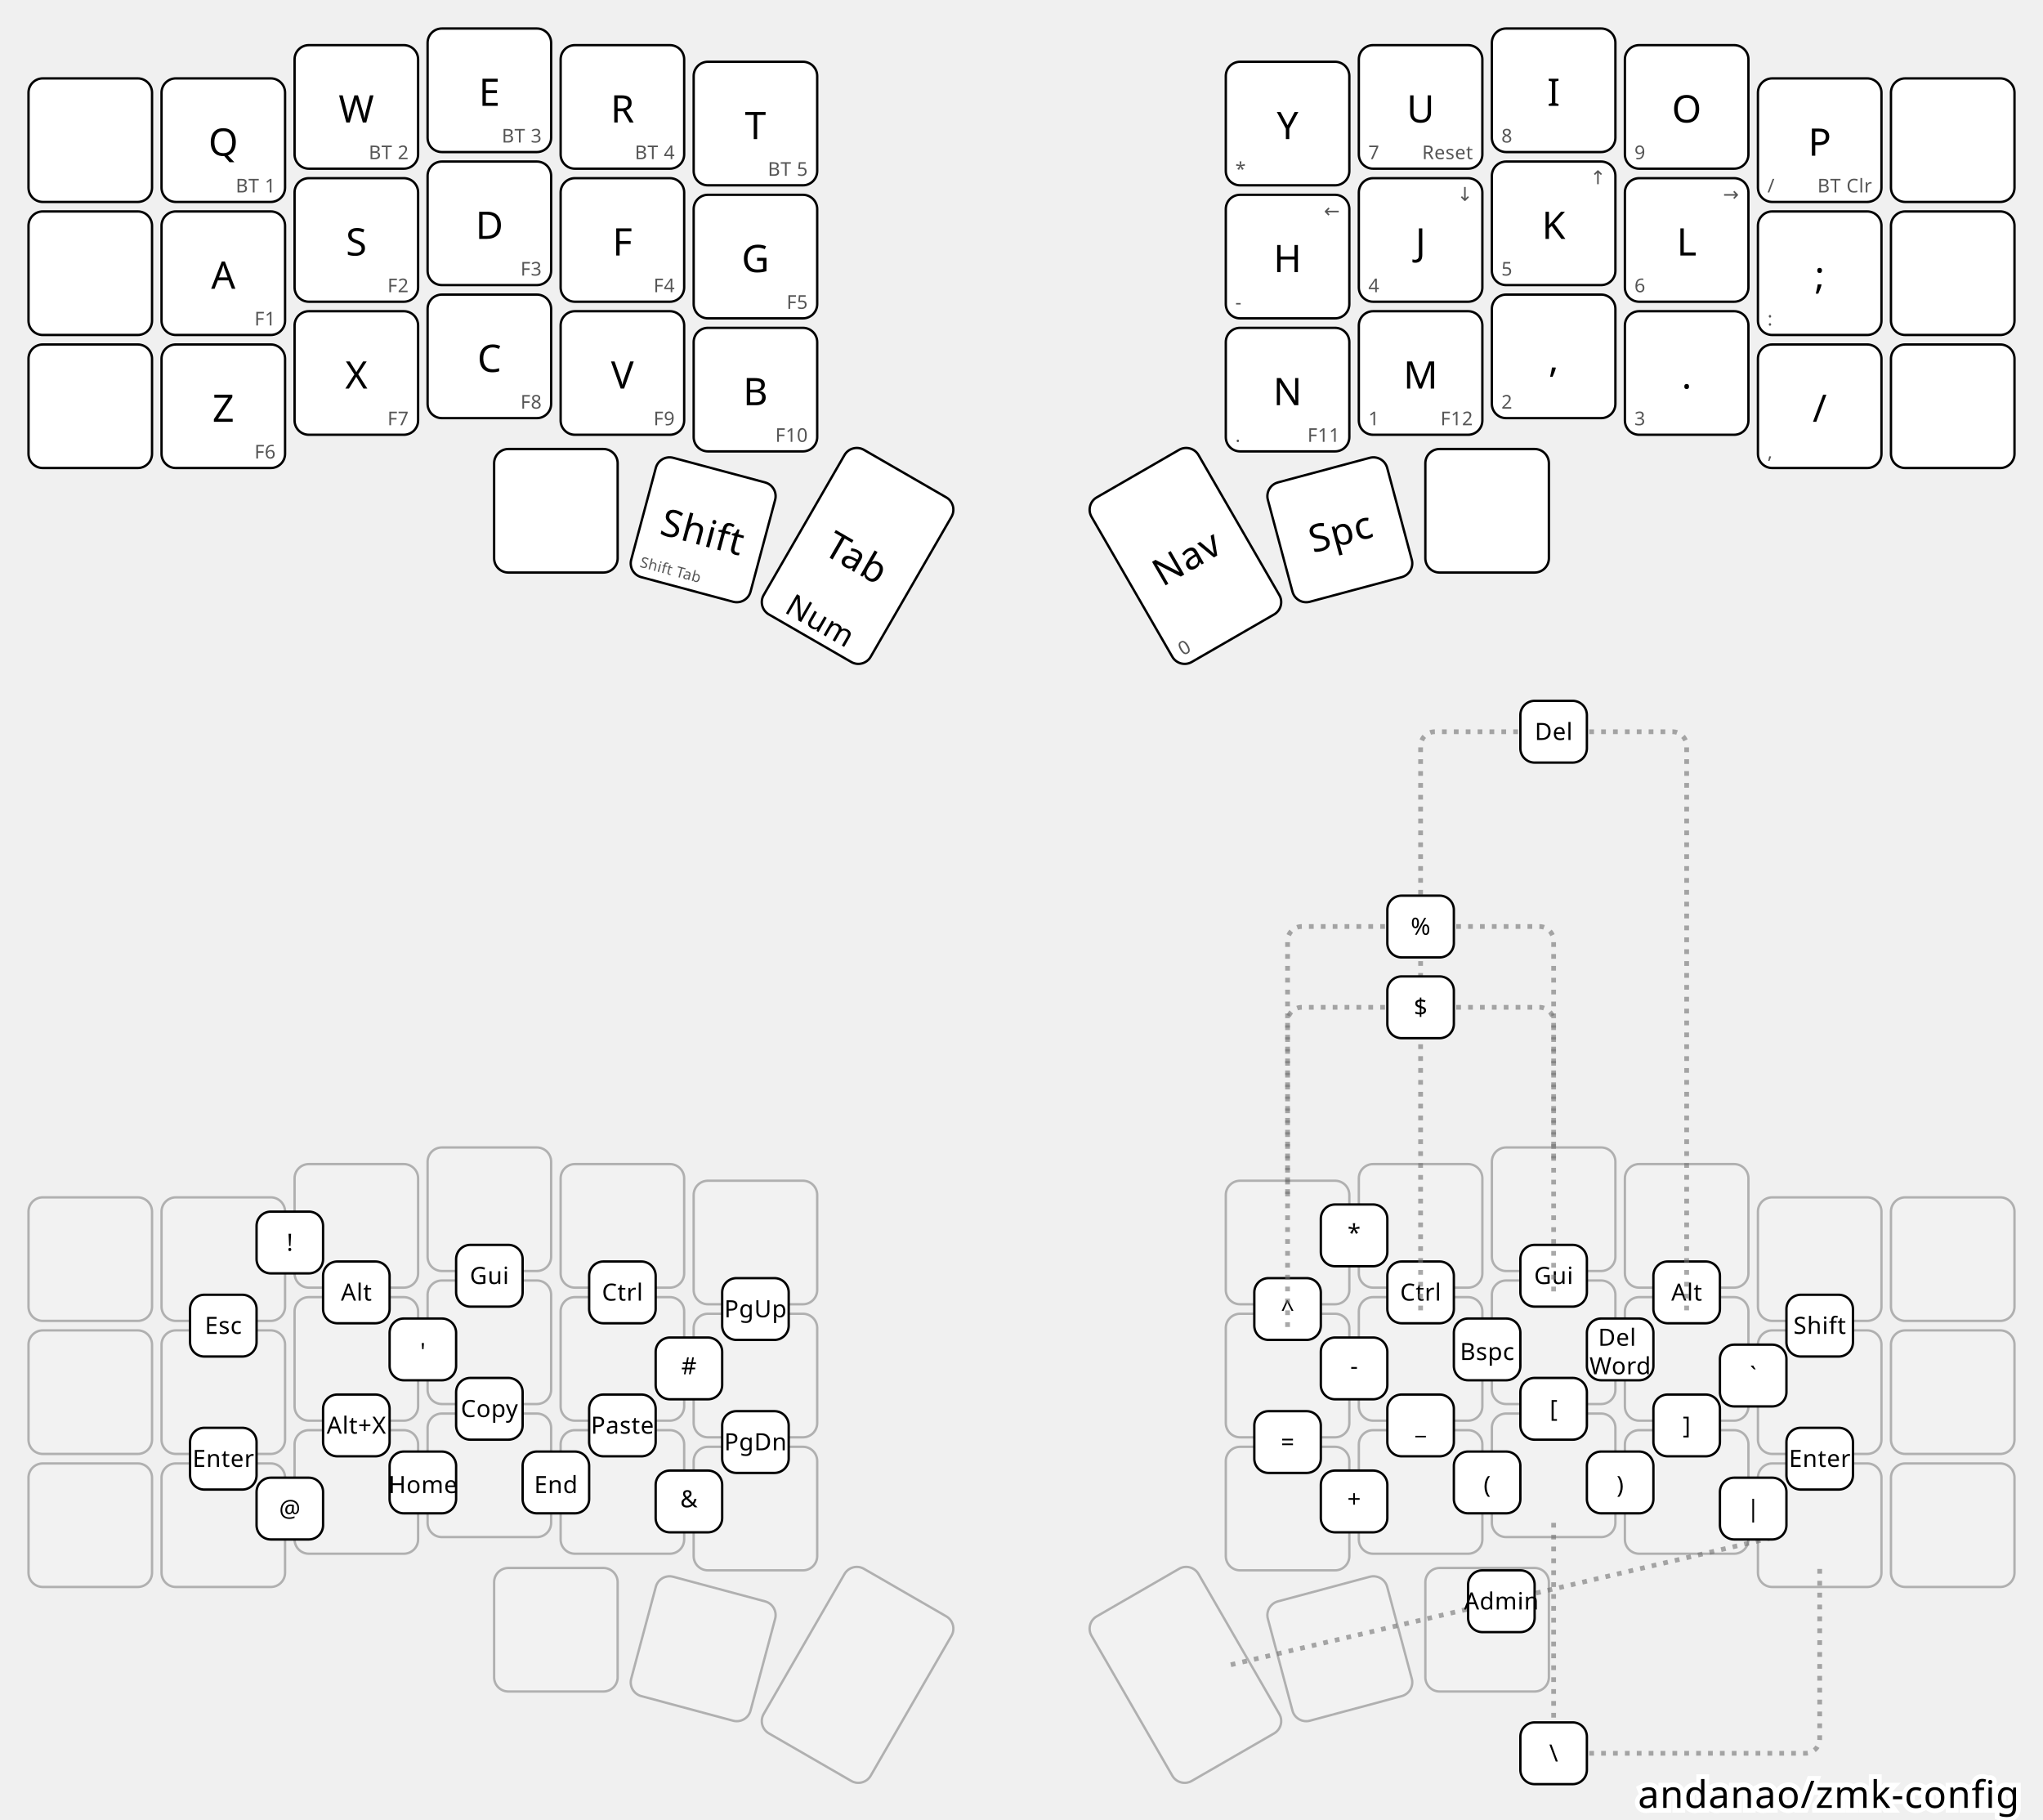
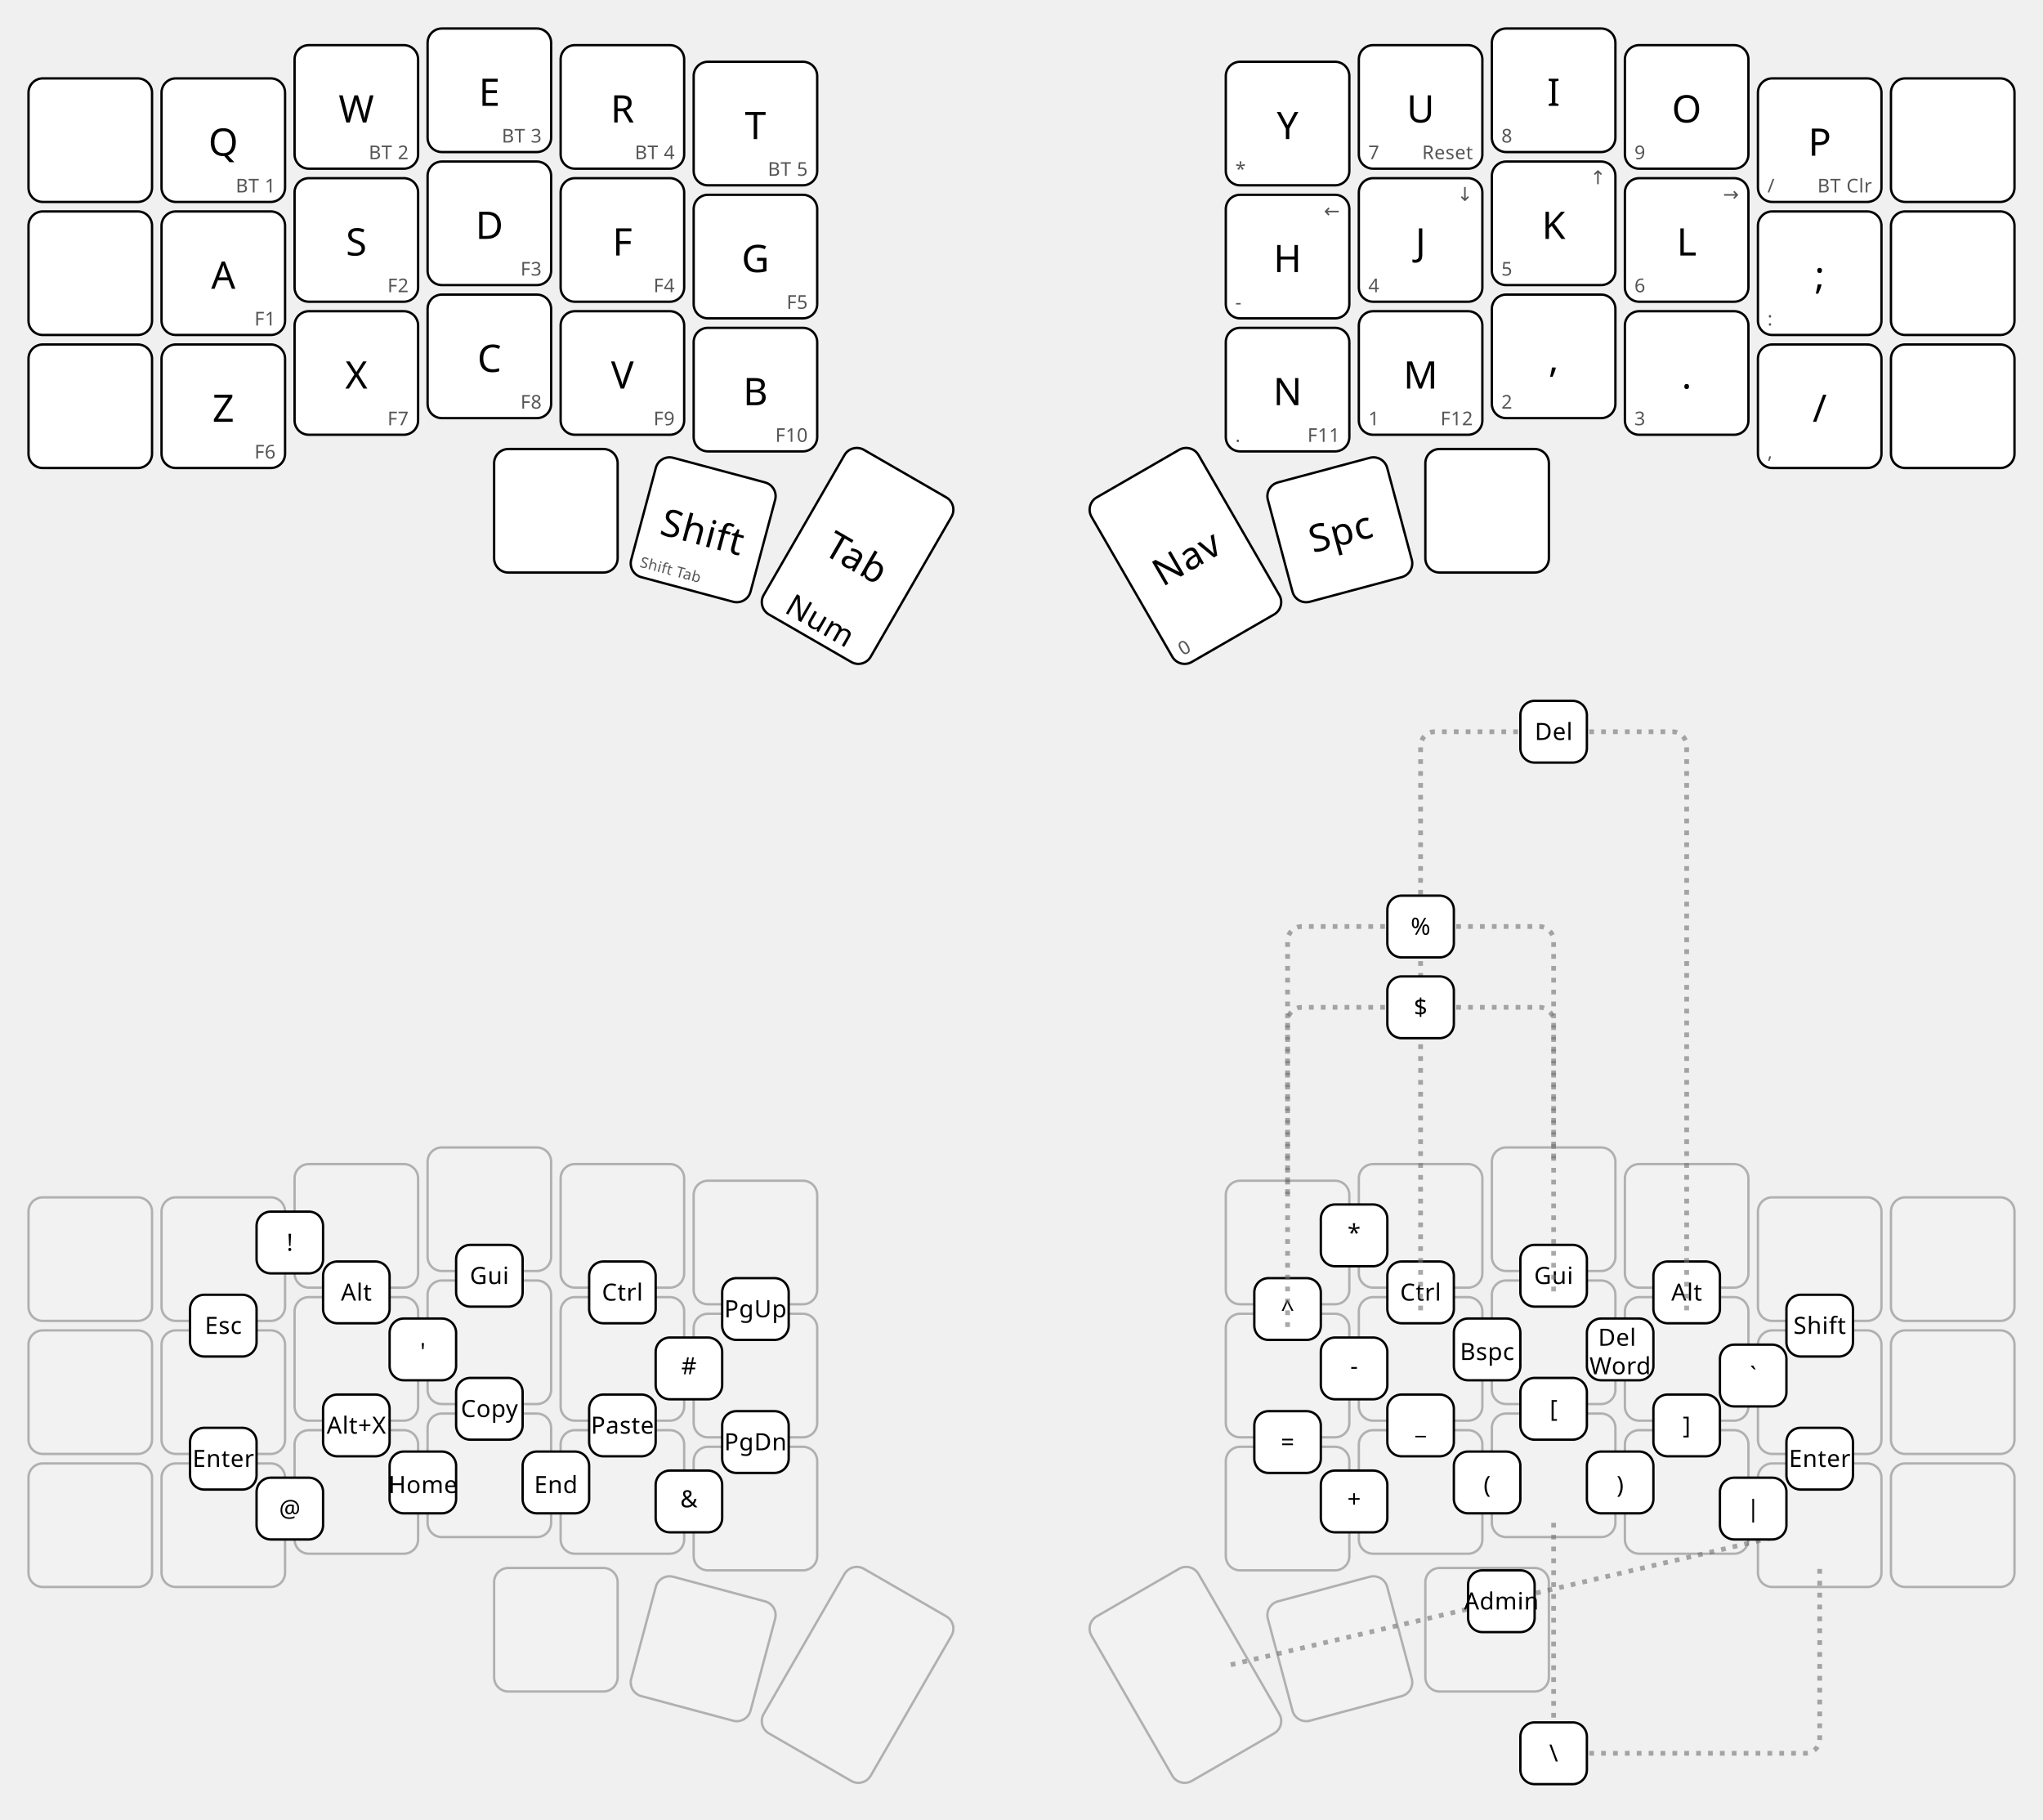
<svg xmlns="http://www.w3.org/2000/svg" xmlns:xlink="http://www.w3.org/1999/xlink" width="860" height="766" viewBox="0 0 860 766" class="keymap">
  <defs>/* start glyphs */
<svg id="mdi:play-pause">
      <svg id="mdi-play-pause" viewBox="0 0 24 24">
        <path d="M3,5V19L11,12M13,19H16V5H13M18,5V19H21V5" />
      </svg>
    </svg>
    <svg id="mdi:skip-backward">
      <svg id="mdi-skip-backward" viewBox="0 0 24 24">
        <path d="M20,5V19L13,12M6,5V19H4V5M13,5V19L6,12" />
      </svg>
    </svg>
    <svg id="mdi:skip-forward">
      <svg id="mdi-skip-forward" viewBox="0 0 24 24">
        <path d="M4,5V19L11,12M18,5V19H20V5M11,5V19L18,12" />
      </svg>
    </svg>
    <svg id="mdi:volume-high">
      <svg id="mdi-volume-high" viewBox="0 0 24 24">
        <path d="M14,3.23V5.29C16.89,6.15 19,8.83 19,12C19,15.17 16.89,17.84 14,18.7V20.77C18,19.86 21,16.28 21,12C21,7.72 18,4.14 14,3.23M16.5,12C16.5,10.23 15.5,8.71 14,7.97V16C15.5,15.29 16.5,13.76 16.5,12M3,9V15H7L12,20V4L7,9H3Z" />
      </svg>
    </svg>
    <svg id="mdi:volume-medium">
      <svg id="mdi-volume-medium" viewBox="0 0 24 24">
        <path d="M5,9V15H9L14,20V4L9,9M18.5,12C18.5,10.23 17.5,8.71 16,7.97V16C17.5,15.29 18.5,13.76 18.5,12Z" />
      </svg>
    </svg>
  </defs>/* end glyphs */
<style>/* Deliberately monochrome: black on white, with a white-on-black variant
   for browsers in dark mode.

   Colours are literal hex rather than CSS custom properties. librsvg --
   what Emacs and most non-browser SVG viewers render with -- does not
   implement var() and silently falls back to black, and it ignores @media,
   so it gets the light variant below. */

svg path { fill: inherit; }

svg.keymap {
    fill: #000;
    background-color: #fff;
    font-family: Calibri, system-ui, sans-serif;
    font-size: 16px;
    font-kerning: normal;
    text-rendering: optimizeLegibility;
}

/* Keys need an outline here. The palettes keymap-drawer ships rely on the
   key fill contrasting with a coloured page; white-on-white has none. */
rect.key, rect.combo, rect.combo-separate { fill: #fff; stroke: #000; stroke-width: 1; }
rect.held, rect.combo.held                { fill: #d0d0d0; }
.layer-Combos rect.key                    { fill: #f2f2f2; stroke: #b0b0b0; }
path.combo { stroke: #707070; stroke-width: 2; stroke-dasharray: 2, 3; opacity: 0.6; fill: none; }

text {
    text-anchor: middle;
    dominant-baseline: middle;
    letter-spacing: 0.02em;
}

text.tap     { font-weight: 500; }
text.hold    { font-weight: 400; font-size: 13px; }
text.shifted { font-weight: 400; font-size: 11px; }
text.combo, text.left, text.right { font-size: 10px; }
/* 8px rather than the 10px of other secondary legends: the overview puts
   two corner legends on the same key edge (e.g. Num's "Boot" beside
   Admin's "BT 2"), which overlaps at anything larger. */
text.tl, text.tr, text.bl, text.br { font-size: 8px; }

text.hold, text.bl, text.br    { text-anchor: middle; dominant-baseline: auto; }
text.shifted, text.tl, text.tr { text-anchor: middle; dominant-baseline: hanging; }
text.left, text.tl, text.bl    { text-anchor: start; }
text.right, text.tr, text.br   { text-anchor: end; }

text.layer-activator { text-decoration: underline; }
text.combo.hold, text.combo.shifted, text.combo.left, text.combo.right { font-size: 8px; }

/* Without colour the overview's corner legends are told apart by position
   alone: tr=Nav, bl=Num, br=Admin. Grey keeps them from
   competing with the base-layer legend in the middle of the key. */
text.tl, text.tr, text.bl, text.br,
use.tl, use.tr, use.bl, use.br { fill: #555; }

text.label, text.footer { fill: #000; stroke: #fff; stroke-width: 4; paint-order: stroke; }
text.label  { font-weight: bold; text-anchor: start; }
text.footer { text-anchor: end; dominant-baseline: auto; }

.icon-tabler &gt; path                             { fill: inherit; stroke: inherit; stroke-width: 2; }
.icon-tabler &gt; path[stroke="none"][fill="none"] { visibility: hidden; }

/* Browsers only; librsvg ignores @media and keeps the light variant.
   Delete this block for light-only output. */
@media (prefers-color-scheme: dark) {
    svg.keymap { fill: #fff; background-color: #000; }
    rect.key, rect.combo, rect.combo-separate { fill: #000; stroke: #fff; }
    rect.held, rect.combo.held                { fill: #444; }
    .layer-Combos rect.key                    { fill: #1a1a1a; stroke: #666; }
    path.combo { stroke: #909090; }
    text.tl, text.tr, text.bl, text.br,
    use.tl, use.tr, use.bl, use.br { fill: #aaa; }
    text.label, text.footer { fill: #fff; stroke: #000; }
}
</style>
  <g transform="translate(10, 0)" class="layer-Base">
    <g transform="translate(0, 10)">
      <g transform="translate(28, 49)" class="key keypos-0">
        <rect rx="6" ry="6" x="-26" y="-26" width="52" height="52" class="key" />
      </g>
      <g transform="translate(84, 49)" class="key keypos-1">
        <rect rx="6" ry="6" x="-26" y="-26" width="52" height="52" class="key" />
        <text x="0" y="1" class="key tap">Q</text>
        <text x="22" y="22" class="key br">BT 1</text>
      </g>
      <g transform="translate(140, 35)" class="key keypos-2">
        <rect rx="6" ry="6" x="-26" y="-26" width="52" height="52" class="key" />
        <text x="0" y="1" class="key tap">W</text>
        <text x="22" y="22" class="key br">BT 2</text>
      </g>
      <g transform="translate(196, 28)" class="key keypos-3">
        <rect rx="6" ry="6" x="-26" y="-26" width="52" height="52" class="key" />
        <text x="0" y="1" class="key tap">E</text>
        <text x="22" y="22" class="key br">BT 3</text>
      </g>
      <g transform="translate(252, 35)" class="key keypos-4">
        <rect rx="6" ry="6" x="-26" y="-26" width="52" height="52" class="key" />
        <text x="0" y="1" class="key tap">R</text>
        <text x="22" y="22" class="key br">BT 4</text>
      </g>
      <g transform="translate(308, 42)" class="key keypos-5">
        <rect rx="6" ry="6" x="-26" y="-26" width="52" height="52" class="key" />
        <text x="0" y="1" class="key tap">T</text>
        <text x="22" y="22" class="key br">BT 5</text>
      </g>
      <g transform="translate(532, 42)" class="key keypos-6">
        <rect rx="6" ry="6" x="-26" y="-26" width="52" height="52" class="key" />
        <text x="0" y="1" class="key tap">Y</text>
        <text x="-22" y="22" class="key bl">*</text>
      </g>
      <g transform="translate(588, 35)" class="key keypos-7">
        <rect rx="6" ry="6" x="-26" y="-26" width="52" height="52" class="key" />
        <text x="0" y="1" class="key tap">U</text>
        <text x="-22" y="22" class="key bl">7</text>
        <text x="22" y="22" class="key br">Reset</text>
      </g>
      <g transform="translate(644, 28)" class="key keypos-8">
        <rect rx="6" ry="6" x="-26" y="-26" width="52" height="52" class="key" />
        <text x="0" y="1" class="key tap">I</text>
        <text x="-22" y="22" class="key bl">8</text>
      </g>
      <g transform="translate(700, 35)" class="key keypos-9">
        <rect rx="6" ry="6" x="-26" y="-26" width="52" height="52" class="key" />
        <text x="0" y="1" class="key tap">O</text>
        <text x="-22" y="22" class="key bl">9</text>
      </g>
      <g transform="translate(756, 49)" class="key keypos-10">
        <rect rx="6" ry="6" x="-26" y="-26" width="52" height="52" class="key" />
        <text x="0" y="1" class="key tap">P</text>
        <text x="-22" y="22" class="key bl">/</text>
        <text x="22" y="22" class="key br">BT Clr</text>
      </g>
      <g transform="translate(812, 49)" class="key keypos-11">
        <rect rx="6" ry="6" x="-26" y="-26" width="52" height="52" class="key" />
      </g>
      <g transform="translate(28, 105)" class="key keypos-12">
        <rect rx="6" ry="6" x="-26" y="-26" width="52" height="52" class="key" />
      </g>
      <g transform="translate(84, 105)" class="key keypos-13">
        <rect rx="6" ry="6" x="-26" y="-26" width="52" height="52" class="key" />
        <text x="0" y="1" class="key tap">A</text>
        <text x="22" y="22" class="key br">F1</text>
      </g>
      <g transform="translate(140, 91)" class="key keypos-14">
        <rect rx="6" ry="6" x="-26" y="-26" width="52" height="52" class="key" />
        <text x="0" y="1" class="key tap">S</text>
        <text x="22" y="22" class="key br">F2</text>
      </g>
      <g transform="translate(196, 84)" class="key keypos-15">
        <rect rx="6" ry="6" x="-26" y="-26" width="52" height="52" class="key" />
        <text x="0" y="1" class="key tap">D</text>
        <text x="22" y="22" class="key br">F3</text>
      </g>
      <g transform="translate(252, 91)" class="key keypos-16">
        <rect rx="6" ry="6" x="-26" y="-26" width="52" height="52" class="key" />
        <text x="0" y="1" class="key tap">F</text>
        <text x="22" y="22" class="key br">F4</text>
      </g>
      <g transform="translate(308, 98)" class="key keypos-17">
        <rect rx="6" ry="6" x="-26" y="-26" width="52" height="52" class="key" />
        <text x="0" y="1" class="key tap">G</text>
        <text x="22" y="22" class="key br">F5</text>
      </g>
      <g transform="translate(532, 98)" class="key keypos-18">
        <rect rx="6" ry="6" x="-26" y="-26" width="52" height="52" class="key" />
        <text x="0" y="1" class="key tap">H</text>
        <text x="22" y="-22" class="key tr">←</text>
        <text x="-22" y="22" class="key bl">-</text>
        <use href="#mdi:skip-backward" xlink:href="#mdi:skip-backward" x="12" y="12" height="10" width="10.0" class="key br glyph mdi:skip-backward" />
      </g>
      <g transform="translate(588, 91)" class="key keypos-19">
        <rect rx="6" ry="6" x="-26" y="-26" width="52" height="52" class="key" />
        <text x="0" y="1" class="key tap">J</text>
        <text x="22" y="-22" class="key tr">↓</text>
        <text x="-22" y="22" class="key bl">4</text>
        <use href="#mdi:volume-medium" xlink:href="#mdi:volume-medium" x="12" y="12" height="10" width="10.0" class="key br glyph mdi:volume-medium" />
      </g>
      <g transform="translate(644, 84)" class="key keypos-20">
        <rect rx="6" ry="6" x="-26" y="-26" width="52" height="52" class="key" />
        <text x="0" y="1" class="key tap">K</text>
        <text x="22" y="-22" class="key tr">↑</text>
        <text x="-22" y="22" class="key bl">5</text>
        <use href="#mdi:volume-high" xlink:href="#mdi:volume-high" x="12" y="12" height="10" width="10.0" class="key br glyph mdi:volume-high" />
      </g>
      <g transform="translate(700, 91)" class="key keypos-21">
        <rect rx="6" ry="6" x="-26" y="-26" width="52" height="52" class="key" />
        <text x="0" y="1" class="key tap">L</text>
        <text x="22" y="-22" class="key tr">→</text>
        <text x="-22" y="22" class="key bl">6</text>
        <use href="#mdi:skip-forward" xlink:href="#mdi:skip-forward" x="12" y="12" height="10" width="10.0" class="key br glyph mdi:skip-forward" />
      </g>
      <g transform="translate(756, 105)" class="key keypos-22">
        <rect rx="6" ry="6" x="-26" y="-26" width="52" height="52" class="key" />
        <text x="0" y="1" class="key tap">;</text>
        <text x="-22" y="22" class="key bl">:</text>
      </g>
      <g transform="translate(812, 105)" class="key keypos-23">
        <rect rx="6" ry="6" x="-26" y="-26" width="52" height="52" class="key" />
      </g>
      <g transform="translate(28, 161)" class="key keypos-24">
        <rect rx="6" ry="6" x="-26" y="-26" width="52" height="52" class="key" />
      </g>
      <g transform="translate(84, 161)" class="key keypos-25">
        <rect rx="6" ry="6" x="-26" y="-26" width="52" height="52" class="key" />
        <text x="0" y="1" class="key tap">Z</text>
        <text x="22" y="22" class="key br">F6</text>
      </g>
      <g transform="translate(140, 147)" class="key keypos-26">
        <rect rx="6" ry="6" x="-26" y="-26" width="52" height="52" class="key" />
        <text x="0" y="1" class="key tap">X</text>
        <text x="22" y="22" class="key br">F7</text>
      </g>
      <g transform="translate(196, 140)" class="key keypos-27">
        <rect rx="6" ry="6" x="-26" y="-26" width="52" height="52" class="key" />
        <text x="0" y="1" class="key tap">C</text>
        <text x="22" y="22" class="key br">F8</text>
      </g>
      <g transform="translate(252, 147)" class="key keypos-28">
        <rect rx="6" ry="6" x="-26" y="-26" width="52" height="52" class="key" />
        <text x="0" y="1" class="key tap">V</text>
        <text x="22" y="22" class="key br">F9</text>
      </g>
      <g transform="translate(308, 154)" class="key keypos-29">
        <rect rx="6" ry="6" x="-26" y="-26" width="52" height="52" class="key" />
        <text x="0" y="1" class="key tap">B</text>
        <text x="22" y="22" class="key br">F10</text>
      </g>
      <g transform="translate(532, 154)" class="key keypos-30">
        <rect rx="6" ry="6" x="-26" y="-26" width="52" height="52" class="key" />
        <text x="0" y="1" class="key tap">N</text>
        <text x="-22" y="22" class="key bl">.</text>
        <text x="22" y="22" class="key br">F11</text>
      </g>
      <g transform="translate(588, 147)" class="key keypos-31">
        <rect rx="6" ry="6" x="-26" y="-26" width="52" height="52" class="key" />
        <text x="0" y="1" class="key tap">M</text>
        <text x="-22" y="22" class="key bl">1</text>
        <text x="22" y="22" class="key br">F12</text>
      </g>
      <g transform="translate(644, 140)" class="key keypos-32">
        <rect rx="6" ry="6" x="-26" y="-26" width="52" height="52" class="key" />
        <text x="0" y="1" class="key tap">,</text>
        <text x="-22" y="22" class="key bl">2</text>
      </g>
      <g transform="translate(700, 147)" class="key keypos-33">
        <rect rx="6" ry="6" x="-26" y="-26" width="52" height="52" class="key" />
        <text x="0" y="1" class="key tap">.</text>
        <text x="-22" y="22" class="key bl">3</text>
      </g>
      <g transform="translate(756, 161)" class="key keypos-34">
        <rect rx="6" ry="6" x="-26" y="-26" width="52" height="52" class="key" />
        <text x="0" y="1" class="key tap">/</text>
        <text x="-22" y="22" class="key bl">,</text>
      </g>
      <g transform="translate(812, 161)" class="key keypos-35">
        <rect rx="6" ry="6" x="-26" y="-26" width="52" height="52" class="key" />
      </g>
      <g transform="translate(224, 205)" class="key keypos-36">
        <rect rx="6" ry="6" x="-26" y="-26" width="52" height="52" class="key" />
      </g>
      <g transform="translate(286, 213) rotate(15.0)" class="key keypos-37">
        <rect rx="6" ry="6" x="-26" y="-26" width="52" height="52" class="key" />
        <text x="0" y="1" class="key tap">Shift</text>
        <text x="-22" y="22" class="key bl">
          <tspan style="font-size: 78%">Shift Tab</tspan>
        </text>
      </g>
      <g transform="translate(351, 224) rotate(30.0)" class="key keypos-38">
        <rect rx="6" ry="6" x="-26" y="-40" width="52" height="80" class="key" />
        <text x="0" y="1" class="key tap">Tab</text>
        <text x="0" y="36" class="key hold">Num</text>
      </g>
      <g transform="translate(489, 224) rotate(-30.0)" class="key keypos-39">
        <rect rx="6" ry="6" x="-26" y="-40" width="52" height="80" class="key" />
        <text x="0" y="1" class="key tap">Nav</text>
        <text x="-22" y="36" class="key bl">0</text>
      </g>
      <g transform="translate(554, 213) rotate(-15.0)" class="key keypos-40">
        <rect rx="6" ry="6" x="-26" y="-26" width="52" height="52" class="key" />
        <text x="0" y="1" class="key tap">Spc</text>
        <use href="#mdi:play-pause" xlink:href="#mdi:play-pause" x="12" y="12" height="10" width="10.0" class="key br glyph mdi:play-pause" />
      </g>
      <g transform="translate(616, 205)" class="key keypos-41">
        <rect rx="6" ry="6" x="-26" y="-26" width="52" height="52" class="key" />
      </g>
    </g>
  </g>
  <g transform="translate(10, 285)" class="layer-Combos">
    <g transform="translate(0, 196)">
      <g transform="translate(28, 49)" class="key keypos-0">
        <rect rx="6" ry="6" x="-26" y="-26" width="52" height="52" class="key" />
      </g>
      <g transform="translate(84, 49)" class="key keypos-1">
        <rect rx="6" ry="6" x="-26" y="-26" width="52" height="52" class="key" />
      </g>
      <g transform="translate(140, 35)" class="key keypos-2">
        <rect rx="6" ry="6" x="-26" y="-26" width="52" height="52" class="key" />
      </g>
      <g transform="translate(196, 28)" class="key keypos-3">
        <rect rx="6" ry="6" x="-26" y="-26" width="52" height="52" class="key" />
      </g>
      <g transform="translate(252, 35)" class="key keypos-4">
        <rect rx="6" ry="6" x="-26" y="-26" width="52" height="52" class="key" />
      </g>
      <g transform="translate(308, 42)" class="key keypos-5">
        <rect rx="6" ry="6" x="-26" y="-26" width="52" height="52" class="key" />
      </g>
      <g transform="translate(532, 42)" class="key keypos-6">
        <rect rx="6" ry="6" x="-26" y="-26" width="52" height="52" class="key" />
      </g>
      <g transform="translate(588, 35)" class="key keypos-7">
        <rect rx="6" ry="6" x="-26" y="-26" width="52" height="52" class="key" />
      </g>
      <g transform="translate(644, 28)" class="key keypos-8">
        <rect rx="6" ry="6" x="-26" y="-26" width="52" height="52" class="key" />
      </g>
      <g transform="translate(700, 35)" class="key keypos-9">
        <rect rx="6" ry="6" x="-26" y="-26" width="52" height="52" class="key" />
      </g>
      <g transform="translate(756, 49)" class="key keypos-10">
        <rect rx="6" ry="6" x="-26" y="-26" width="52" height="52" class="key" />
      </g>
      <g transform="translate(812, 49)" class="key keypos-11">
        <rect rx="6" ry="6" x="-26" y="-26" width="52" height="52" class="key" />
      </g>
      <g transform="translate(28, 105)" class="key keypos-12">
        <rect rx="6" ry="6" x="-26" y="-26" width="52" height="52" class="key" />
      </g>
      <g transform="translate(84, 105)" class="key keypos-13">
        <rect rx="6" ry="6" x="-26" y="-26" width="52" height="52" class="key" />
      </g>
      <g transform="translate(140, 91)" class="key keypos-14">
        <rect rx="6" ry="6" x="-26" y="-26" width="52" height="52" class="key" />
      </g>
      <g transform="translate(196, 84)" class="key keypos-15">
        <rect rx="6" ry="6" x="-26" y="-26" width="52" height="52" class="key" />
      </g>
      <g transform="translate(252, 91)" class="key keypos-16">
        <rect rx="6" ry="6" x="-26" y="-26" width="52" height="52" class="key" />
      </g>
      <g transform="translate(308, 98)" class="key keypos-17">
        <rect rx="6" ry="6" x="-26" y="-26" width="52" height="52" class="key" />
      </g>
      <g transform="translate(532, 98)" class="key keypos-18">
        <rect rx="6" ry="6" x="-26" y="-26" width="52" height="52" class="key" />
      </g>
      <g transform="translate(588, 91)" class="key keypos-19">
        <rect rx="6" ry="6" x="-26" y="-26" width="52" height="52" class="key" />
      </g>
      <g transform="translate(644, 84)" class="key keypos-20">
        <rect rx="6" ry="6" x="-26" y="-26" width="52" height="52" class="key" />
      </g>
      <g transform="translate(700, 91)" class="key keypos-21">
        <rect rx="6" ry="6" x="-26" y="-26" width="52" height="52" class="key" />
      </g>
      <g transform="translate(756, 105)" class="key keypos-22">
        <rect rx="6" ry="6" x="-26" y="-26" width="52" height="52" class="key" />
      </g>
      <g transform="translate(812, 105)" class="key keypos-23">
        <rect rx="6" ry="6" x="-26" y="-26" width="52" height="52" class="key" />
      </g>
      <g transform="translate(28, 161)" class="key keypos-24">
        <rect rx="6" ry="6" x="-26" y="-26" width="52" height="52" class="key" />
      </g>
      <g transform="translate(84, 161)" class="key keypos-25">
        <rect rx="6" ry="6" x="-26" y="-26" width="52" height="52" class="key" />
      </g>
      <g transform="translate(140, 147)" class="key keypos-26">
        <rect rx="6" ry="6" x="-26" y="-26" width="52" height="52" class="key" />
      </g>
      <g transform="translate(196, 140)" class="key keypos-27">
        <rect rx="6" ry="6" x="-26" y="-26" width="52" height="52" class="key" />
      </g>
      <g transform="translate(252, 147)" class="key keypos-28">
        <rect rx="6" ry="6" x="-26" y="-26" width="52" height="52" class="key" />
      </g>
      <g transform="translate(308, 154)" class="key keypos-29">
        <rect rx="6" ry="6" x="-26" y="-26" width="52" height="52" class="key" />
      </g>
      <g transform="translate(532, 154)" class="key keypos-30">
        <rect rx="6" ry="6" x="-26" y="-26" width="52" height="52" class="key" />
      </g>
      <g transform="translate(588, 147)" class="key keypos-31">
        <rect rx="6" ry="6" x="-26" y="-26" width="52" height="52" class="key" />
      </g>
      <g transform="translate(644, 140)" class="key keypos-32">
        <rect rx="6" ry="6" x="-26" y="-26" width="52" height="52" class="key" />
      </g>
      <g transform="translate(700, 147)" class="key keypos-33">
        <rect rx="6" ry="6" x="-26" y="-26" width="52" height="52" class="key" />
      </g>
      <g transform="translate(756, 161)" class="key keypos-34">
        <rect rx="6" ry="6" x="-26" y="-26" width="52" height="52" class="key" />
      </g>
      <g transform="translate(812, 161)" class="key keypos-35">
        <rect rx="6" ry="6" x="-26" y="-26" width="52" height="52" class="key" />
      </g>
      <g transform="translate(224, 205)" class="key keypos-36">
        <rect rx="6" ry="6" x="-26" y="-26" width="52" height="52" class="key" />
      </g>
      <g transform="translate(286, 213) rotate(15.0)" class="key keypos-37">
        <rect rx="6" ry="6" x="-26" y="-26" width="52" height="52" class="key" />
      </g>
      <g transform="translate(351, 224) rotate(30.0)" class="key keypos-38">
        <rect rx="6" ry="6" x="-26" y="-40" width="52" height="80" class="key" />
      </g>
      <g transform="translate(489, 224) rotate(-30.0)" class="key keypos-39">
        <rect rx="6" ry="6" x="-26" y="-40" width="52" height="80" class="key" />
      </g>
      <g transform="translate(554, 213) rotate(-15.0)" class="key keypos-40">
        <rect rx="6" ry="6" x="-26" y="-26" width="52" height="52" class="key" />
      </g>
      <g transform="translate(616, 205)" class="key keypos-41">
        <rect rx="6" ry="6" x="-26" y="-26" width="52" height="52" class="key" />
      </g>
      <g class="combo combopos-0">
        <rect rx="6" ry="6" x="238" y="50" width="28" height="26" class="combo" />
        <text x="252" y="63" class="combo tap">Ctrl</text>
      </g>
      <g class="combo combopos-1">
        <rect rx="6" ry="6" x="574" y="50" width="28" height="26" class="combo" />
        <text x="588" y="63" class="combo tap">Ctrl</text>
      </g>
      <g class="combo combopos-2">
        <rect rx="6" ry="6" x="182" y="43" width="28" height="26" class="combo" />
        <text x="196" y="56" class="combo tap">Gui</text>
      </g>
      <g class="combo combopos-3">
        <rect rx="6" ry="6" x="630" y="43" width="28" height="26" class="combo" />
        <text x="644" y="56" class="combo tap">Gui</text>
      </g>
      <g class="combo combopos-4">
        <rect rx="6" ry="6" x="126" y="50" width="28" height="26" class="combo" />
        <text x="140" y="63" class="combo tap">Alt</text>
      </g>
      <g class="combo combopos-5">
        <rect rx="6" ry="6" x="686" y="50" width="28" height="26" class="combo" />
        <text x="700" y="63" class="combo tap">Alt</text>
      </g>
      <g class="combo combopos-6">
        <rect rx="6" ry="6" x="742" y="64" width="28" height="26" class="combo" />
        <text x="756" y="77" class="combo tap">Shift</text>
      </g>
      <g class="combo combopos-7">
        <rect rx="6" ry="6" x="70" y="64" width="28" height="26" class="combo" />
        <text x="84" y="77" class="combo tap">Esc</text>
      </g>
      <g class="combo combopos-8">
        <rect rx="6" ry="6" x="126" y="106" width="28" height="26" class="combo" />
        <text x="140" y="119" class="combo tap">Alt+X</text>
      </g>
      <g class="combo combopos-11">
        <rect rx="6" ry="6" x="294" y="57" width="28" height="26" class="combo" />
        <text x="308" y="70" class="combo tap">PgUp</text>
      </g>
      <g class="combo combopos-12">
        <rect rx="6" ry="6" x="294" y="113" width="28" height="26" class="combo" />
        <text x="308" y="126" class="combo tap">PgDn</text>
      </g>
      <g class="combo combopos-13">
        <rect rx="6" ry="6" x="154" y="130" width="28" height="26" class="combo" />
        <text x="168" y="144" class="combo tap">Home</text>
      </g>
      <g class="combo combopos-14">
        <rect rx="6" ry="6" x="210" y="130" width="28" height="26" class="combo" />
        <text x="224" y="144" class="combo tap">End</text>
      </g>
      <g class="combo combopos-15">
        <path d="M622,193 l-115,27" class="combo" />
        <path d="M622,193 l115,-27" class="combo" />
        <rect rx="6" ry="6" x="608" y="180" width="28" height="26" class="combo" />
        <text x="622" y="193" class="combo tap">Admin</text>
      </g>
      <g class="combo combopos-16">
        <rect rx="6" ry="6" x="70" y="120" width="28" height="26" class="combo" />
        <text x="84" y="133" class="combo tap">Enter</text>
      </g>
      <g class="combo combopos-17">
        <rect rx="6" ry="6" x="742" y="120" width="28" height="26" class="combo" />
        <text x="756" y="133" class="combo tap">Enter</text>
      </g>
      <g class="combo combopos-18">
        <rect rx="6" ry="6" x="602" y="74" width="28" height="26" class="combo" />
        <text x="616" y="88" class="combo tap">Bspc</text>
      </g>
      <g class="combo combopos-19">
        <rect rx="6" ry="6" x="658" y="74" width="28" height="26" class="combo" />
        <text x="672" y="88" class="combo tap">
          <tspan x="672" dy="-0.6em">Del</tspan>
          <tspan x="672" dy="1.2em">Word</tspan>
        </text>
      </g>
      <g class="combo combopos-20">
        <path d="M644,-173 h-50 a6.0,6.0 0 0 0 -6.0,6.0 v240" class="combo" />
        <path d="M644,-173 h50 a6.0,6.0 0 0 1 6.0,6.0 v240" class="combo" />
        <rect rx="6" ry="6" x="630" y="-186" width="28" height="26" class="combo" />
        <text x="644" y="-173" class="combo tap">Del</text>
      </g>
      <g class="combo combopos-21">
        <rect rx="6" ry="6" x="546" y="26" width="28" height="26" class="combo" />
        <text x="560" y="38" class="combo tap">*</text>
      </g>
      <g class="combo combopos-22">
        <rect rx="6" ry="6" x="266" y="82" width="28" height="26" class="combo" />
        <text x="280" y="94" class="combo tap">#</text>
      </g>
      <g class="combo combopos-23">
        <rect rx="6" ry="6" x="518" y="57" width="28" height="26" class="combo" />
        <text x="532" y="70" class="combo tap">^</text>
      </g>
      <g class="combo combopos-24">
        <rect rx="6" ry="6" x="714" y="141" width="28" height="26" class="combo" />
        <text x="728" y="154" class="combo tap">|</text>
      </g>
      <g class="combo combopos-25">
        <path d="M644,257 l0,-99" class="combo" />
        <path d="M644,257 h106 a6.0,6.0 0 0 0 6.0,-6.0 v-72" class="combo" />
        <rect rx="6" ry="6" x="630" y="244" width="28" height="26" class="combo" />
        <text x="644" y="257" class="combo tap">\</text>
      </g>
      <g class="combo combopos-26">
        <rect rx="6" ry="6" x="714" y="85" width="28" height="26" class="combo" />
        <text x="728" y="98" class="combo tap">`</text>
      </g>
      <g class="combo combopos-27">
        <rect rx="6" ry="6" x="266" y="138" width="28" height="26" class="combo" />
        <text x="280" y="150" class="combo tap">&amp;</text>
      </g>
      <g class="combo combopos-28">
        <rect rx="6" ry="6" x="98" y="29" width="28" height="26" class="combo" />
        <text x="112" y="42" class="combo tap">!</text>
      </g>
      <g class="combo combopos-29">
        <rect rx="6" ry="6" x="98" y="141" width="28" height="26" class="combo" />
        <text x="112" y="154" class="combo tap">@</text>
      </g>
      <g class="combo combopos-30">
        <path d="M588,-57 h-50 a6.0,6.0 0 0 0 -6.0,6.0 v74" class="combo" />
        <path d="M588,-57 h50 a6.0,6.0 0 0 1 6.0,6.0 v60" class="combo" />
        <rect rx="6" ry="6" x="574" y="-70" width="28" height="26" class="combo" />
        <text x="588" y="-57" class="combo tap">$</text>
      </g>
      <g class="combo combopos-31">
        <path d="M588,-91 h-50 a6.0,6.0 0 0 0 -6.0,6.0 v164" class="combo" />
        <path d="M588,-91 h50 a6.0,6.0 0 0 1 6.0,6.0 v150" class="combo" />
        <rect rx="6" ry="6" x="574" y="-104" width="28" height="26" class="combo" />
        <text x="588" y="-91" class="combo tap">%</text>
      </g>
      <g class="combo combopos-32">
        <rect rx="6" ry="6" x="154" y="74" width="28" height="26" class="combo" />
        <text x="168" y="88" class="combo tap">'</text>
      </g>
      <g class="combo combopos-33">
        <rect rx="6" ry="6" x="546" y="82" width="28" height="26" class="combo" />
        <text x="560" y="94" class="combo tap">-</text>
      </g>
      <g class="combo combopos-34">
        <rect rx="6" ry="6" x="546" y="138" width="28" height="26" class="combo" />
        <text x="560" y="150" class="combo tap">+</text>
      </g>
      <g class="combo combopos-35">
        <rect rx="6" ry="6" x="574" y="106" width="28" height="26" class="combo" />
        <text x="588" y="119" class="combo tap">_</text>
      </g>
      <g class="combo combopos-36">
        <rect rx="6" ry="6" x="518" y="113" width="28" height="26" class="combo" />
        <text x="532" y="126" class="combo tap">=</text>
      </g>
      <g class="combo combopos-37">
        <rect rx="6" ry="6" x="630" y="99" width="28" height="26" class="combo" />
        <text x="644" y="112" class="combo tap">[</text>
      </g>
      <g class="combo combopos-38">
        <rect rx="6" ry="6" x="686" y="106" width="28" height="26" class="combo" />
        <text x="700" y="119" class="combo tap">]</text>
      </g>
      <g class="combo combopos-39">
        <rect rx="6" ry="6" x="602" y="130" width="28" height="26" class="combo" />
        <text x="616" y="144" class="combo tap">(</text>
      </g>
      <g class="combo combopos-40">
        <rect rx="6" ry="6" x="658" y="130" width="28" height="26" class="combo" />
        <text x="672" y="144" class="combo tap">)</text>
      </g>
      <g class="combo combopos-41">
        <rect rx="6" ry="6" x="182" y="99" width="28" height="26" class="combo" />
        <text x="196" y="112" class="combo tap">Copy</text>
      </g>
      <g class="combo combopos-42">
        <rect rx="6" ry="6" x="238" y="106" width="28" height="26" class="combo" />
        <text x="252" y="119" class="combo tap">Paste</text>
      </g>
    </g>
  </g>
-   <text x="850.0" y="761.0" class="footer">andanao/zmk-config</text>
</svg>
